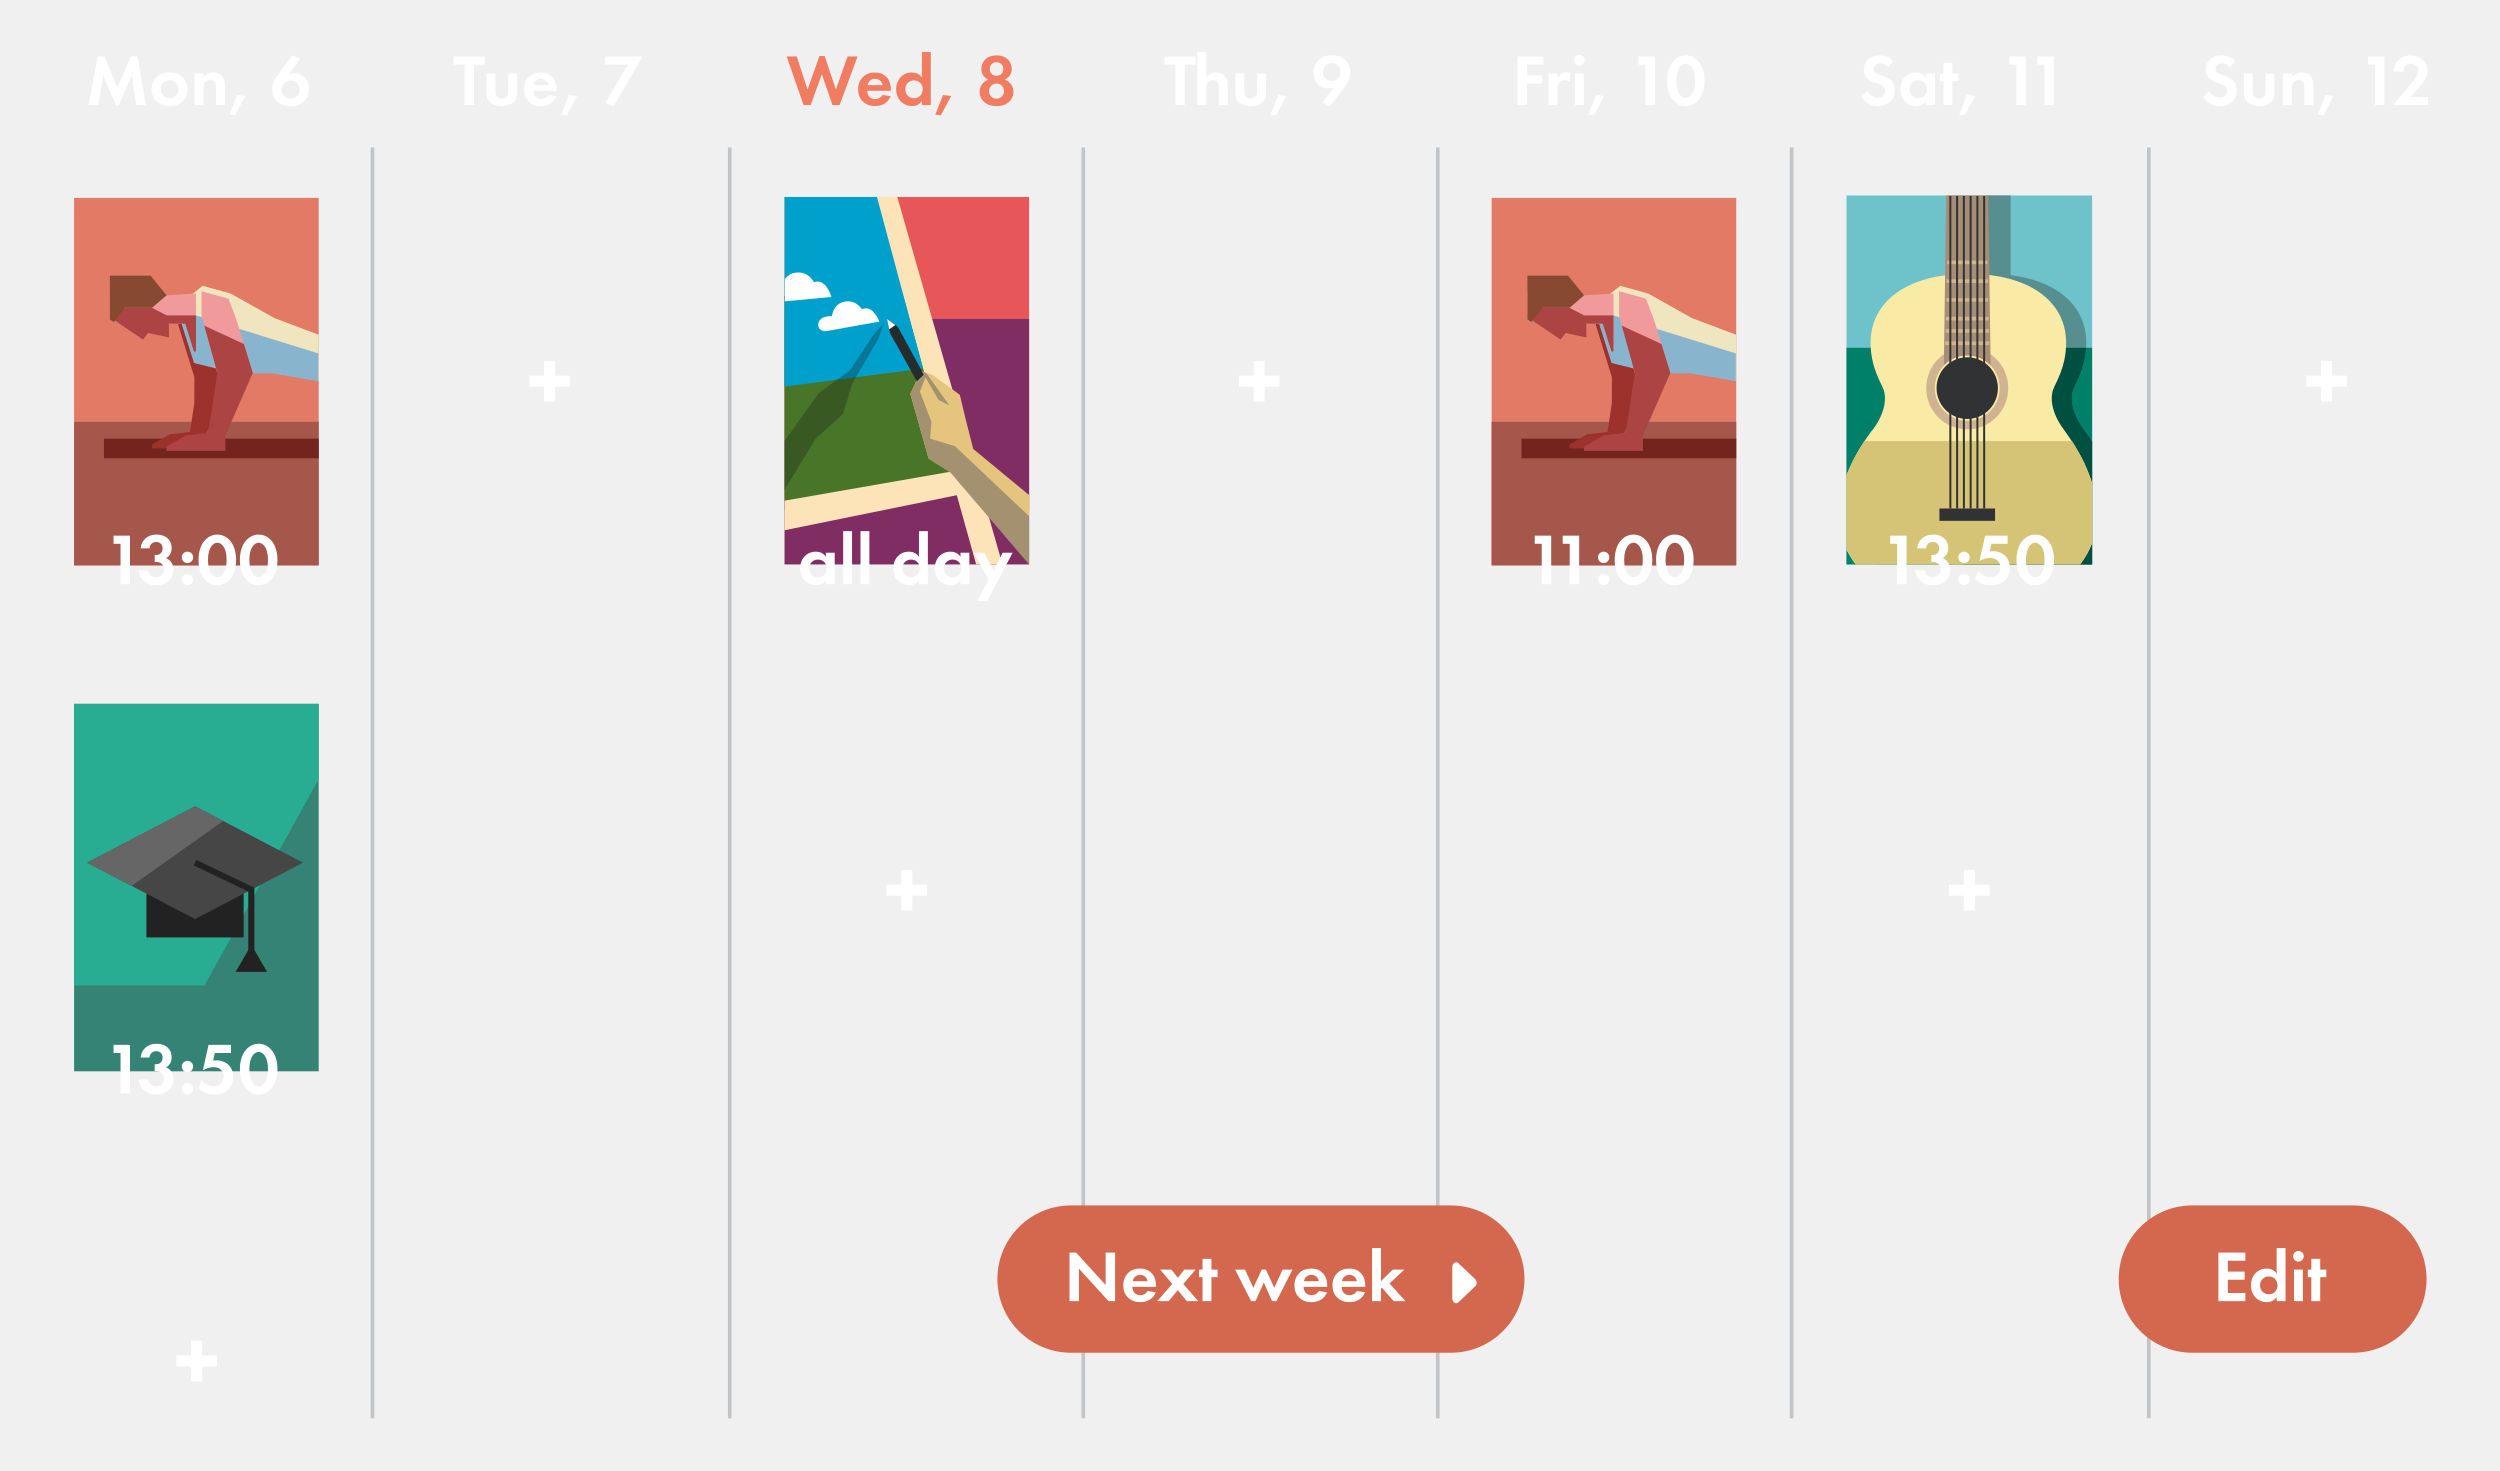
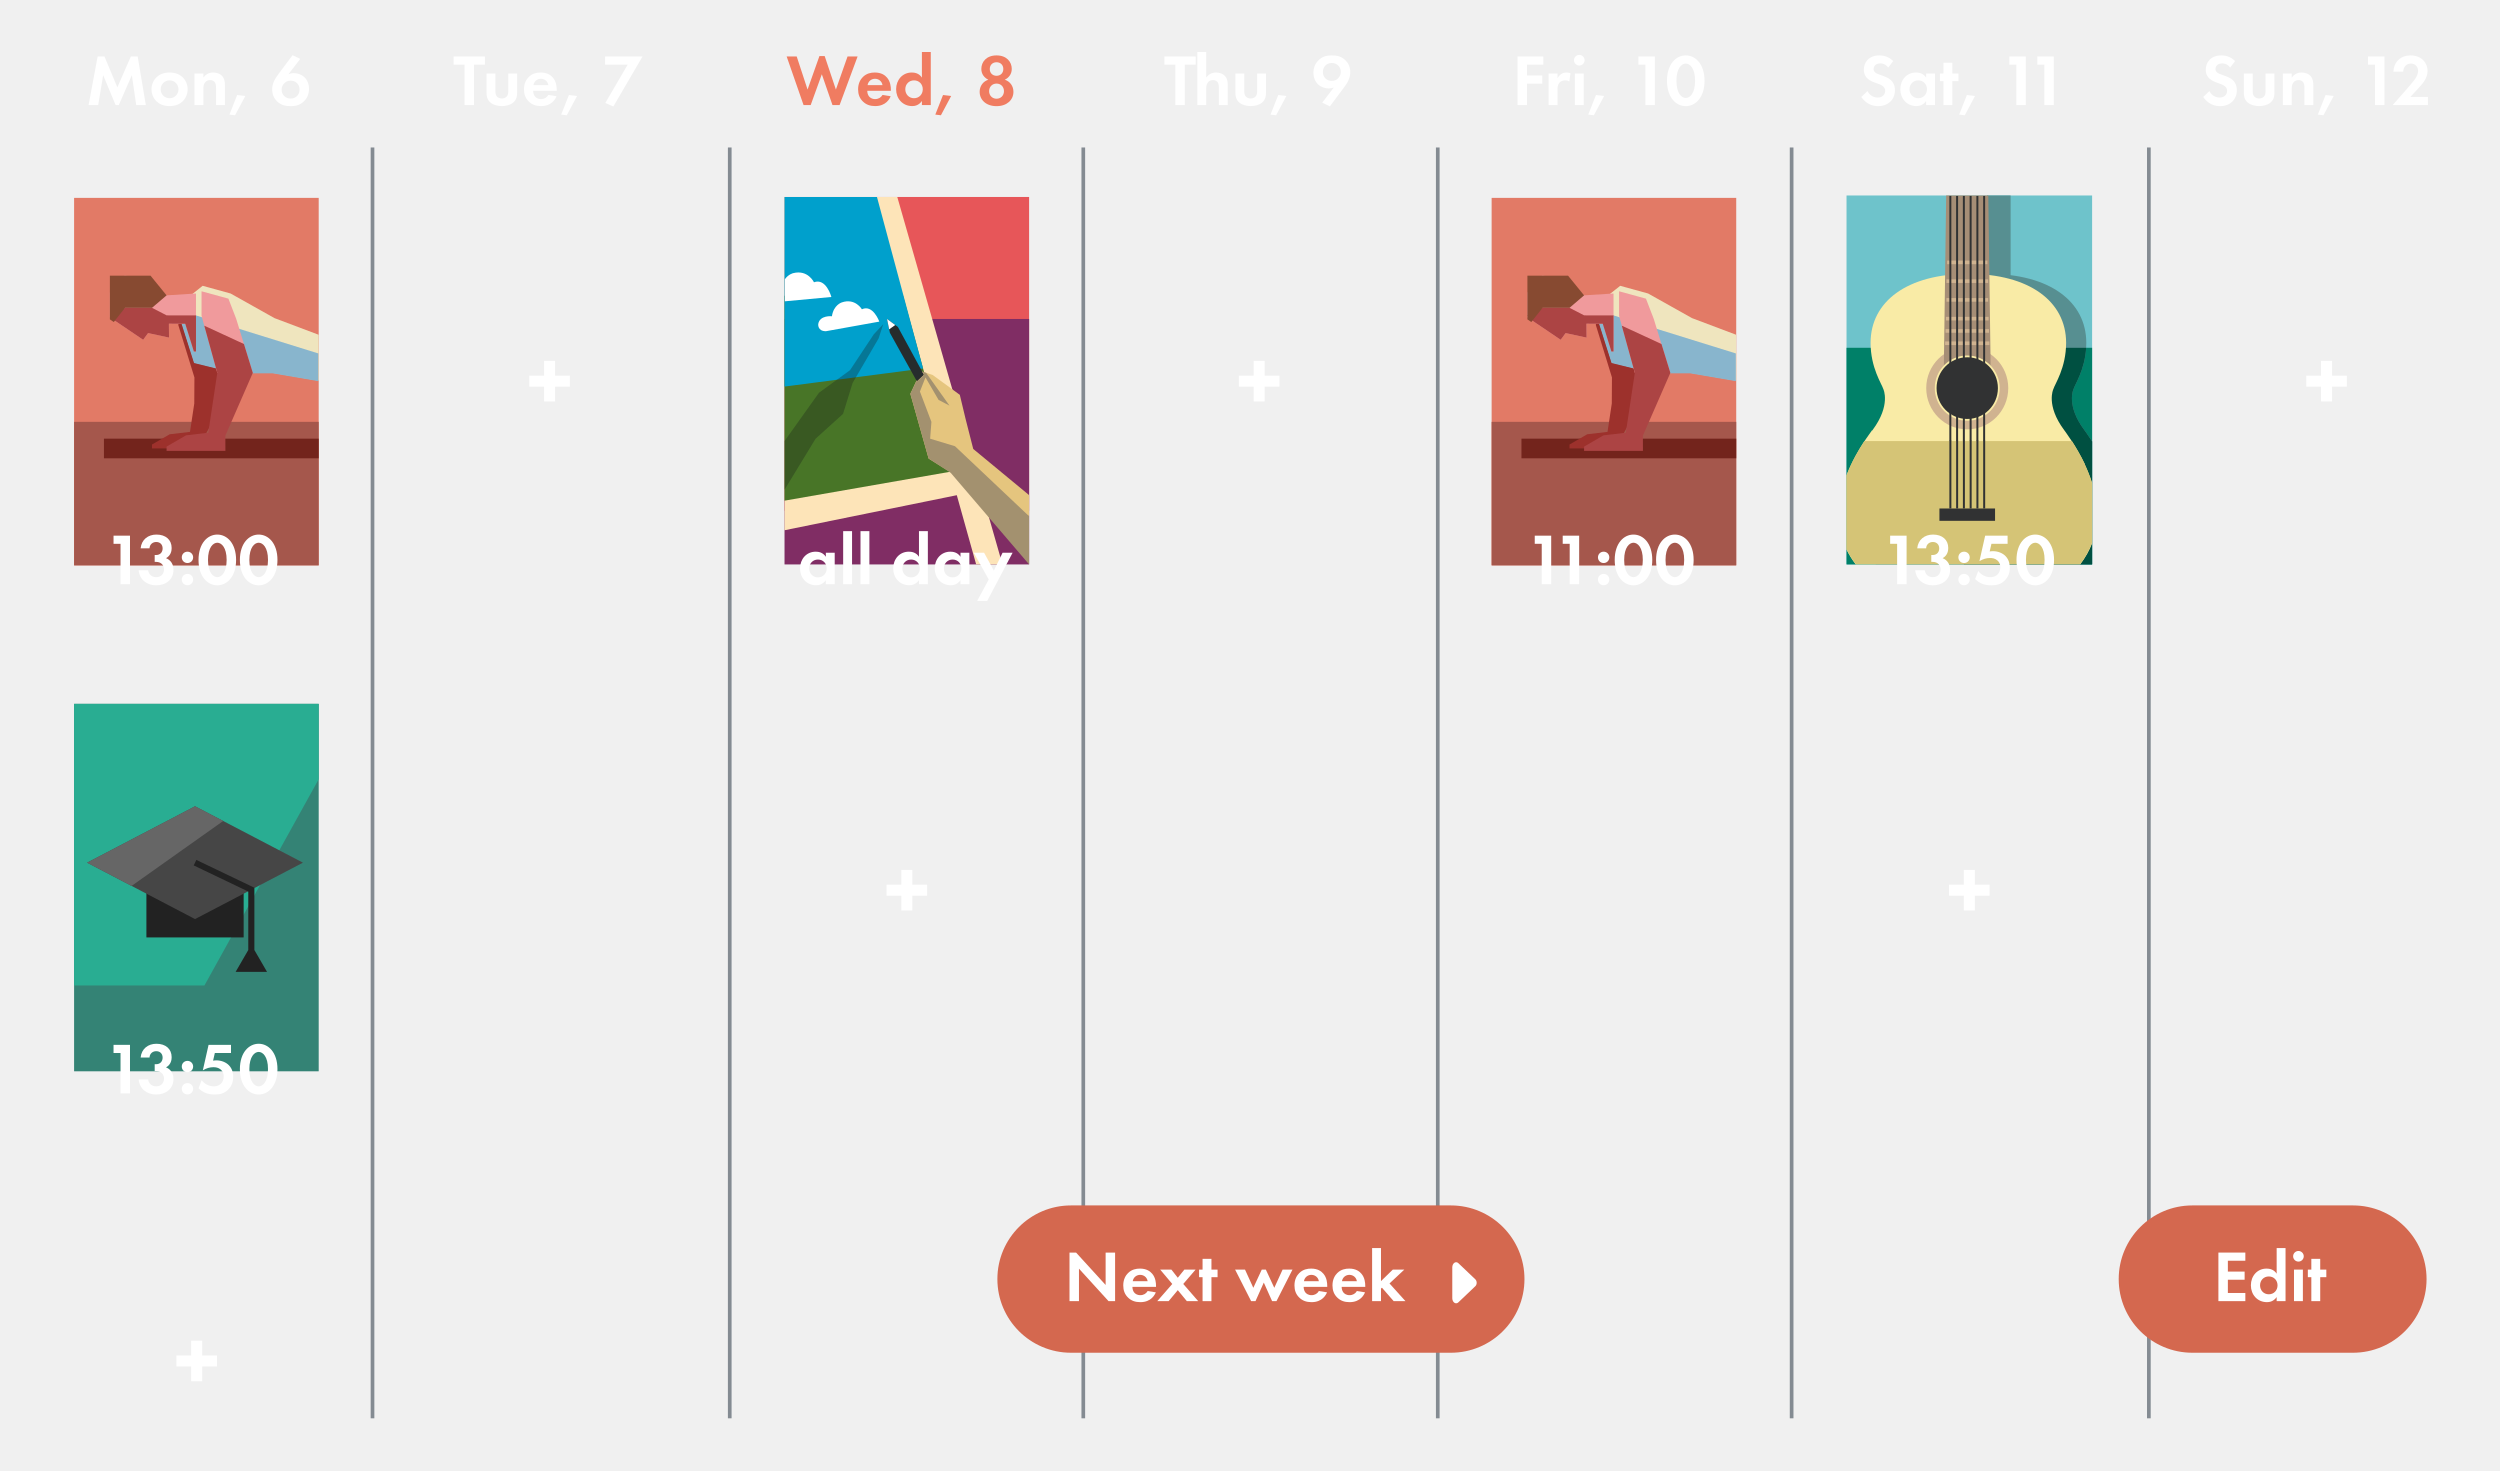
<svg xmlns="http://www.w3.org/2000/svg" version="1.1" id="Слой_2" x="0px" y="0px" width="680px" height="400px" viewBox="0 0 680 400" enable-background="new 0 0 680 400" xml:space="preserve">
  <g>
    <rect x="20.154" y="53.822" fill="#E27A66" width="66.531" height="99.958" />
    <rect x="20.154" y="114.743" fill="#A5574C" width="66.531" height="39.037" />
    <rect x="28.269" y="119.314" fill="#73241C" width="58.416" height="5.349" />
    <polygon fill="#9D312C" points="62.709,102.638 58.588,89.231 53.906,83.04 50.314,81.831 48.484,88.364 52.883,102.665    52.842,109.745 51.678,117.47 46.164,118.117 41.34,120.908 41.34,121.969 55.918,121.969 55.918,118.175 60.428,109.745  " />
    <polygon fill="#EFE5BE" points="55.119,77.739 62.711,79.828 74.67,86.533 86.685,91.063 86.685,103.55 74.215,101.417    64.271,101.417 52.896,98.618 48.053,83.383  " />
    <polygon fill="#88B5CD" points="86.576,103.674 86.576,96.132 48.162,84.197 52.787,98.742 64.162,101.54 74.105,101.54  " />
    <polygon fill="#F09A9C" points="53.309,82.725 53.309,79.828 45.174,80.344 41.365,75.767 33.863,74.987 29.887,79.574    29.887,86.301 38.935,92.419 40.277,90.592 45.971,91.823 45.935,88.043 50.385,88.063 52.732,95.596 53.309,95.596  " />
    <polygon fill="#F09A9C" points="68.766,101.417 59.103,101.417 54.822,85.924 54.822,79.228 62.131,81.236 64.24,86.7  " />
    <polygon fill="#AC4444" points="55.559,88.585 66.353,93.573 68.766,101.417 61.297,118.496 61.31,122.637 45.307,122.637    45.307,121.473 50.603,118.41 56.656,117.699 59.103,101.417  " />
    <polygon fill="#AC4444" points="31.244,87.219 38.935,92.419 40.277,90.592 45.971,91.823 45.935,88.043 50.385,88.063    52.732,95.596 53.309,95.596 53.309,85.796 45.324,85.779 41.34,83.729 34.012,83.729 29.887,85.747  " />
    <polygon fill="#874A31" points="45.307,80.336 40.949,74.987 33.863,74.987 29.887,74.987 29.887,86.87 30.947,87.594    34.012,83.729 41.34,83.729  " />
  </g>
  <g>
    <path fill="#FFFFFF" d="M32.783,147.919h-1.902V145.7h4.476v13.21h-2.574V147.919z" />
    <path fill="#FFFFFF" d="M38.25,149.146c0.238-2.396,2.041-3.744,4.299-3.744c2.535,0,4.139,1.426,4.139,3.645   c0,0.693-0.139,2.001-1.525,2.773c0.535,0.218,2.021,0.97,2.021,3.149c0,2.713-2.1,4.238-4.715,4.238   c-2.535,0-4.535-1.564-4.752-4.1h2.574c0.158,1.089,0.932,1.881,2.199,1.881c1.484,0,2.119-1.089,2.119-2.099   c0-0.971-0.596-2.06-2.199-2.06h-0.336v-1.862h0.355c1.268,0,1.803-0.891,1.803-1.802c0-1.05-0.693-1.743-1.742-1.743   c-0.912,0-1.764,0.594-1.822,1.723L38.25,149.146L38.25,149.146z" />
    <path fill="#FFFFFF" d="M50.988,150.058c0.871,0,1.545,0.673,1.545,1.544c0,0.872-0.674,1.545-1.545,1.545   s-1.545-0.673-1.545-1.545C49.443,150.731,50.117,150.058,50.988,150.058z M50.988,156.098c0.871,0,1.545,0.673,1.545,1.545   s-0.674,1.545-1.545,1.545s-1.545-0.673-1.545-1.545C49.443,156.771,50.117,156.098,50.988,156.098z" />
    <path fill="#FFFFFF" d="M53.998,152.295c0-4.536,2.477-6.893,5.111-6.893c2.633,0,5.109,2.357,5.109,6.913   c0,4.535-2.477,6.892-5.109,6.892C56.475,159.208,53.998,156.851,53.998,152.295z M56.574,152.295c0,3.446,1.406,4.694,2.535,4.694   s2.535-1.248,2.535-4.694c0-3.426-1.426-4.674-2.535-4.674S56.574,148.869,56.574,152.295z" />
    <path fill="#FFFFFF" d="M65.25,152.295c0-4.536,2.477-6.893,5.111-6.893c2.633,0,5.109,2.357,5.109,6.913   c0,4.535-2.477,6.892-5.109,6.892C67.727,159.208,65.25,156.851,65.25,152.295z M67.826,152.295c0,3.446,1.406,4.694,2.535,4.694   s2.535-1.248,2.535-4.694c0-3.426-1.426-4.674-2.535-4.674S67.826,148.869,67.826,152.295z" />
  </g>
  <g>
    <rect x="405.722" y="53.822" fill="#E27A66" width="66.531" height="99.958" />
    <rect x="405.722" y="114.743" fill="#A5574C" width="66.531" height="39.037" />
    <rect x="413.837" y="119.314" fill="#73241C" width="58.416" height="5.349" />
    <polygon fill="#9D312C" points="448.276,102.638 444.155,89.231 439.474,83.04 435.882,81.831 434.052,88.364 438.45,102.665    438.409,109.745 437.245,117.47 431.731,118.117 426.907,120.908 426.907,121.969 441.485,121.969 441.485,118.175    445.995,109.745  " />
    <polygon fill="#EFE5BE" points="440.686,77.739 448.278,79.828 460.237,86.533 472.253,91.063 472.253,103.55 459.782,101.417    449.839,101.417 438.464,98.618 433.62,83.383  " />
    <polygon fill="#88B5CD" points="472.144,103.674 472.144,96.132 433.729,84.197 438.354,98.742 449.729,101.54 459.673,101.54  " />
    <polygon fill="#F09A9C" points="438.876,82.725 438.876,79.828 430.741,80.344 426.933,75.767 419.431,74.987 415.454,79.574    415.454,86.301 424.503,92.419 425.845,90.592 431.538,91.823 431.503,88.043 435.952,88.063 438.3,95.596 438.876,95.596  " />
    <polygon fill="#F09A9C" points="454.333,101.417 444.671,101.417 440.39,85.924 440.39,79.228 447.698,81.236 449.808,86.7  " />
    <polygon fill="#AC4444" points="441.126,88.585 451.921,93.573 454.333,101.417 446.864,118.496 446.878,122.637 430.874,122.637    430.874,121.473 436.171,118.41 442.224,117.699 444.671,101.417  " />
    <polygon fill="#AC4444" points="416.811,87.219 424.503,92.419 425.845,90.592 431.538,91.823 431.503,88.043 435.952,88.063    438.3,95.596 438.876,95.596 438.876,85.796 430.892,85.779 426.907,83.729 419.579,83.729 415.454,85.747  " />
    <polygon fill="#874A31" points="430.874,80.336 426.517,74.987 419.431,74.987 415.454,74.987 415.454,86.87 416.515,87.594    419.579,83.729 426.907,83.729  " />
  </g>
  <g>
    <path fill="#FFFFFF" d="M419.351,147.919h-1.901V145.7h4.477v13.21h-2.575L419.351,147.919L419.351,147.919z" />
    <path fill="#FFFFFF" d="M426.957,147.919h-1.901V145.7h4.477v13.21h-2.575L426.957,147.919L426.957,147.919z" />
    <path fill="#FFFFFF" d="M436.188,150.058c0.872,0,1.545,0.673,1.545,1.544c0,0.872-0.673,1.545-1.545,1.545   c-0.871,0-1.544-0.673-1.544-1.545C434.644,150.731,435.317,150.058,436.188,150.058z M436.188,156.098   c0.872,0,1.545,0.673,1.545,1.545s-0.673,1.545-1.545,1.545c-0.871,0-1.544-0.673-1.544-1.545   C434.644,156.771,435.317,156.098,436.188,156.098z" />
    <path fill="#FFFFFF" d="M439.2,152.295c0-4.536,2.476-6.893,5.11-6.893c2.634,0,5.109,2.357,5.109,6.913   c0,4.535-2.476,6.892-5.109,6.892C441.676,159.208,439.2,156.851,439.2,152.295z M441.775,152.295c0,3.446,1.406,4.694,2.535,4.694   s2.535-1.248,2.535-4.694c0-3.426-1.426-4.674-2.535-4.674S441.775,148.869,441.775,152.295z" />
    <path fill="#FFFFFF" d="M450.451,152.295c0-4.536,2.476-6.893,5.11-6.893c2.634,0,5.109,2.357,5.109,6.913   c0,4.535-2.476,6.892-5.109,6.892C452.927,159.208,450.451,156.851,450.451,152.295z M453.026,152.295   c0,3.446,1.406,4.694,2.535,4.694s2.535-1.248,2.535-4.694c0-3.426-1.426-4.674-2.535-4.674S453.026,148.869,453.026,152.295z" />
  </g>
  <g>
    <path fill="#FFFFFF" d="M26.555,15.367h1.861l3.506,8.397l3.664-8.397h1.861l2.219,13.21h-2.615l-1.188-8.14l-3.545,8.14h-0.873   l-3.387-8.14l-1.346,8.14h-2.615L26.555,15.367z" />
    <path fill="#FFFFFF" d="M49.592,20.933c0.852,0.772,1.445,1.961,1.445,3.367c0,1.386-0.594,2.575-1.445,3.347   c-0.732,0.673-1.842,1.208-3.467,1.208c-1.623,0-2.732-0.535-3.465-1.208c-0.852-0.772-1.447-1.961-1.447-3.347   c0-1.406,0.596-2.595,1.447-3.367c0.732-0.673,1.842-1.208,3.465-1.208C47.75,19.725,48.859,20.259,49.592,20.933z M48.541,24.3   c0-1.347-1.029-2.437-2.416-2.437s-2.416,1.089-2.416,2.437c0,1.307,1.01,2.416,2.416,2.416   C47.531,26.716,48.541,25.607,48.541,24.3z" />
    <path fill="#FFFFFF" d="M52.9,20.001h2.416v1.109c0.455-0.634,1.268-1.386,2.654-1.386c0.752,0,1.861,0.218,2.535,1.049   c0.594,0.733,0.674,1.585,0.674,2.417v5.387h-2.416v-4.674c0-0.475-0.021-1.228-0.457-1.684c-0.375-0.396-0.891-0.435-1.129-0.435   c-0.633,0-1.129,0.218-1.484,0.752c-0.358,0.555-0.377,1.169-0.377,1.664v4.377H52.9V20.001z" />
    <path fill="#FFFFFF" d="M64.508,25.844l2.219,0.258l-2.793,5.248l-1.525-0.178L64.508,25.844z" />
    <path fill="#FFFFFF" d="M81.662,16.021L78.453,20.2c0.396-0.178,0.871-0.317,1.445-0.317c0.971,0,2.139,0.377,2.912,1.129   c0.693,0.654,1.248,1.783,1.248,3.169c0,1.109-0.318,2.218-1.209,3.189c-1.129,1.228-2.416,1.505-3.764,1.505   c-1.406,0-2.674-0.257-3.762-1.347c-0.713-0.713-1.289-1.723-1.289-3.208c0-1.604,0.734-2.892,1.664-4.12l3.883-5.189   L81.662,16.021z M80.769,26.142c0.318-0.317,0.713-0.872,0.713-1.743c0-0.792-0.277-1.386-0.732-1.822   c-0.494-0.476-1.049-0.634-1.703-0.634c-0.771,0-1.287,0.257-1.723,0.713c-0.477,0.495-0.713,0.99-0.713,1.723   s0.236,1.327,0.732,1.782c0.336,0.317,0.91,0.654,1.703,0.654C79.879,26.815,80.434,26.478,80.769,26.142z" />
  </g>
  <g>
    <path fill="#FFFFFF" d="M128.93,17.585v10.992h-2.574V17.585h-2.971v-2.218h8.517v2.218H128.93z" />
    <path fill="#FFFFFF" d="M134.755,20.001v4.853c0,0.456,0.039,1.07,0.515,1.505c0.297,0.257,0.773,0.435,1.228,0.435   c0.456,0,0.932-0.178,1.229-0.435c0.476-0.436,0.515-1.05,0.515-1.505v-4.853h2.416v5.249c0,0.772-0.099,1.803-1.049,2.634   c-0.793,0.693-2.061,0.971-3.11,0.971s-2.317-0.277-3.109-0.971c-0.95-0.832-1.05-1.862-1.05-2.634v-5.249H134.755z" />
    <path fill="#FFFFFF" d="M151.373,26.181c-0.258,0.634-1.229,2.674-4.219,2.674c-1.387,0-2.436-0.396-3.288-1.208   c-0.95-0.892-1.347-2-1.347-3.347c0-1.704,0.693-2.753,1.308-3.367c1.01-0.99,2.198-1.208,3.229-1.208   c1.742,0,2.753,0.693,3.347,1.406c0.911,1.089,1.03,2.436,1.03,3.367v0.198h-6.417c0,0.515,0.139,1.069,0.415,1.446   c0.258,0.357,0.793,0.812,1.724,0.812c0.911,0,1.605-0.436,2-1.129L151.373,26.181z M149.154,23.15   c-0.197-1.169-1.148-1.723-2.04-1.723c-0.891,0-1.822,0.574-2.02,1.723H149.154z" />
    <path fill="#FFFFFF" d="M154.741,25.844l2.218,0.258l-2.792,5.248l-1.525-0.178L154.741,25.844z" />
    <path fill="#FFFFFF" d="M170.727,17.585h-6.14v-2.218h10.18l-7.941,13.606l-2.179-0.97L170.727,17.585z" />
  </g>
  <g>
    <path fill="#FFFFFF" d="M322.262,17.585v10.992h-2.574V17.585h-2.971v-2.218h8.518v2.218H322.262z" />
    <path fill="#FFFFFF" d="M325.67,14.139h2.418v6.972c0.455-0.634,1.268-1.386,2.652-1.386c0.754,0,1.863,0.218,2.535,1.049   c0.596,0.733,0.674,1.585,0.674,2.417v5.387h-2.416v-4.674c0-0.475-0.02-1.228-0.455-1.684c-0.377-0.396-0.893-0.435-1.129-0.435   c-0.635,0-1.129,0.218-1.486,0.752c-0.355,0.555-0.375,1.169-0.375,1.664v4.377h-2.418L325.67,14.139L325.67,14.139z" />
    <path fill="#FFFFFF" d="M338.447,20.001v4.853c0,0.456,0.039,1.07,0.516,1.505c0.297,0.257,0.771,0.435,1.227,0.435   c0.457,0,0.932-0.178,1.229-0.435c0.476-0.436,0.516-1.05,0.516-1.505v-4.853h2.416v5.249c0,0.772-0.1,1.803-1.049,2.634   c-0.793,0.693-2.061,0.971-3.111,0.971c-1.049,0-2.316-0.277-3.109-0.971c-0.949-0.832-1.049-1.862-1.049-2.634v-5.249H338.447z" />
    <path fill="#FFFFFF" d="M347.678,25.844l2.219,0.258l-2.793,5.248l-1.525-0.178L347.678,25.844z" />
    <path fill="#FFFFFF" d="M359.643,27.923l3.148-4.12c-0.416,0.139-0.93,0.258-1.406,0.258c-0.93,0-2.119-0.376-2.891-1.129   c-0.693-0.654-1.248-1.783-1.248-3.169c0-1.109,0.316-2.218,1.207-3.189c1.129-1.228,2.416-1.505,3.764-1.505   c1.406,0,2.674,0.258,3.764,1.347c0.713,0.713,1.287,1.723,1.287,3.208c0,1.604-0.732,2.892-1.664,4.12l-3.881,5.189   L359.643,27.923z M360.533,17.803c-0.316,0.317-0.713,0.872-0.713,1.743c0,0.792,0.277,1.387,0.732,1.822   c0.496,0.476,1.051,0.634,1.703,0.634c0.713,0,1.248-0.218,1.725-0.713c0.475-0.495,0.713-1.05,0.713-1.723   c0-0.832-0.338-1.406-0.734-1.783c-0.336-0.317-0.91-0.653-1.703-0.653C361.424,17.129,360.869,17.466,360.533,17.803z" />
  </g>
  <g>
    <path fill="#FFFFFF" d="M419.781,17.585h-4.437v2.951h4.159v2.218h-4.159v5.823h-2.575v-13.21h7.012L419.781,17.585L419.781,17.585   z" />
    <path fill="#FFFFFF" d="M421.228,20.001h2.417v1.288c0.376-0.733,0.891-1.089,1.069-1.189c0.376-0.237,0.852-0.376,1.426-0.376   c0.416,0,0.753,0.099,1.03,0.198l-0.317,2.258c-0.316-0.218-0.634-0.317-1.129-0.317c-0.455,0-1.129,0.099-1.604,0.693   c-0.455,0.574-0.475,1.307-0.475,1.901v4.12h-2.417V20.001z" />
    <path fill="#FFFFFF" d="M429.567,14.931c0.793,0,1.446,0.654,1.446,1.446c0,0.792-0.653,1.446-1.446,1.446   c-0.792,0-1.445-0.654-1.445-1.446C428.122,15.585,428.775,14.931,429.567,14.931z M430.776,20.001v8.576h-2.417v-8.576H430.776z" />
    <path fill="#FFFFFF" d="M434.103,25.844l2.218,0.258l-2.792,5.248l-1.525-0.178L434.103,25.844z" />
    <path fill="#FFFFFF" d="M447.553,17.585h-1.901v-2.218h4.477v13.21h-2.575L447.553,17.585L447.553,17.585z" />
    <path fill="#FFFFFF" d="M453.417,21.962c0-4.536,2.476-6.893,5.11-6.893c2.634,0,5.109,2.357,5.109,6.913   c0,4.535-2.476,6.892-5.109,6.892C455.893,28.874,453.417,26.517,453.417,21.962z M455.992,21.962c0,3.446,1.406,4.694,2.535,4.694   s2.535-1.248,2.535-4.694c0-3.426-1.426-4.674-2.535-4.674S455.992,18.536,455.992,21.962z" />
  </g>
  <g>
    <path fill="#FFFFFF" d="M513.6,18.377c-0.772-1.03-1.684-1.129-2.159-1.129c-1.387,0-1.822,0.872-1.822,1.545   c0,0.317,0.1,0.614,0.416,0.891c0.316,0.297,0.753,0.456,1.584,0.753c1.03,0.357,2.001,0.713,2.674,1.327   c0.595,0.535,1.129,1.426,1.129,2.772c0,2.575-1.861,4.337-4.595,4.337c-2.436,0-3.862-1.485-4.555-2.495l1.683-1.604   c0.634,1.288,1.843,1.763,2.773,1.763c1.168,0,2.04-0.713,2.04-1.822c0-0.475-0.158-0.851-0.515-1.188   c-0.496-0.456-1.288-0.713-2.04-0.971c-0.693-0.238-1.525-0.555-2.199-1.149c-0.436-0.376-1.05-1.109-1.05-2.455   c0-1.941,1.308-3.882,4.239-3.882c0.831,0,2.396,0.159,3.743,1.545L513.6,18.377z" />
    <path fill="#FFFFFF" d="M523.9,20.001h2.416v8.576H523.9v-1.109c-0.872,1.247-2.021,1.386-2.635,1.386   c-2.634,0-4.377-2.06-4.377-4.575c0-2.535,1.724-4.555,4.259-4.555c0.653,0,1.94,0.119,2.753,1.386L523.9,20.001L523.9,20.001z    M519.385,24.279c0,1.367,0.99,2.436,2.376,2.436c1.387,0,2.377-1.069,2.377-2.436s-0.99-2.417-2.377-2.417   C520.375,21.863,519.385,22.913,519.385,24.279z" />
    <path fill="#FFFFFF" d="M531.032,22.061v6.516h-2.417v-6.516h-0.95v-2.06h0.95V17.07h2.417v2.931h1.663v2.06   C532.695,22.061,531.032,22.061,531.032,22.061z" />
    <path fill="#FFFFFF" d="M534.994,25.844l2.218,0.258l-2.792,5.248l-1.525-0.178L534.994,25.844z" />
    <path fill="#FFFFFF" d="M548.443,17.585h-1.901v-2.218h4.477v13.21h-2.575L548.443,17.585L548.443,17.585z" />
    <path fill="#FFFFFF" d="M556.05,17.585h-1.901v-2.218h4.477v13.21h-2.575L556.05,17.585L556.05,17.585z" />
  </g>
  <g>
    <path fill="#FFFFFF" d="M606.6,18.377c-0.773-1.03-1.684-1.129-2.159-1.129c-1.387,0-1.822,0.872-1.822,1.545   c0,0.317,0.1,0.614,0.416,0.891c0.316,0.297,0.753,0.456,1.584,0.753c1.03,0.357,2.001,0.713,2.674,1.327   c0.595,0.535,1.129,1.426,1.129,2.772c0,2.575-1.861,4.337-4.595,4.337c-2.436,0-3.862-1.485-4.555-2.495l1.683-1.604   c0.634,1.288,1.843,1.763,2.773,1.763c1.168,0,2.04-0.713,2.04-1.822c0-0.475-0.158-0.851-0.515-1.188   c-0.496-0.456-1.288-0.713-2.04-0.971c-0.693-0.238-1.525-0.555-2.199-1.149c-0.436-0.376-1.05-1.109-1.05-2.455   c0-1.941,1.308-3.882,4.239-3.882c0.831,0,2.396,0.159,3.743,1.545L606.6,18.377z" />
    <path fill="#FFFFFF" d="M612.741,20.001v4.853c0,0.456,0.039,1.07,0.515,1.505c0.297,0.257,0.772,0.435,1.227,0.435   c0.456,0,0.932-0.178,1.229-0.435c0.476-0.436,0.515-1.05,0.515-1.505v-4.853h2.416v5.249c0,0.772-0.099,1.803-1.049,2.634   c-0.793,0.693-2.061,0.971-3.11,0.971s-2.317-0.277-3.109-0.971c-0.95-0.832-1.05-1.862-1.05-2.634v-5.249H612.741z" />
    <path fill="#FFFFFF" d="M620.941,20.001h2.417v1.109c0.455-0.634,1.268-1.386,2.653-1.386c0.753,0,1.862,0.218,2.535,1.049   c0.595,0.733,0.674,1.585,0.674,2.417v5.387h-2.416v-4.674c0-0.475-0.021-1.228-0.456-1.684c-0.376-0.396-0.892-0.435-1.129-0.435   c-0.634,0-1.129,0.218-1.485,0.752c-0.356,0.555-0.376,1.169-0.376,1.664v4.377h-2.417V20.001z" />
    <path fill="#FFFFFF" d="M632.55,25.844l2.218,0.258l-2.792,5.248l-1.525-0.178L632.55,25.844z" />
    <path fill="#FFFFFF" d="M645.999,17.585h-1.901v-2.218h4.477v13.21H646L645.999,17.585L645.999,17.585z" />
    <path fill="#FFFFFF" d="M654.695,24.161c0.238-0.277,1.782-2.04,2.258-2.753c0.356-0.535,0.772-1.347,0.772-2.119   c0-1.188-0.852-2-1.961-2c-1.347,0-2.06,1.07-2.099,2.199h-2.654c0.119-2.694,2.021-4.417,4.635-4.417   c3.069,0,4.654,2.1,4.654,4.199c0,2.04-1.367,3.505-2.396,4.615l-2.278,2.476h4.773v2.218h-9.586L654.695,24.161z" />
  </g>
  <g>
    <path fill="#F07C61" d="M220.508,28.577h-1.941l-4.594-13.21h2.732l2.951,8.992l3.229-9.111h1.426l3.051,9.111l3.168-8.992h2.734   l-4.893,13.21h-1.941l-2.893-8.378L220.508,28.577z" />
    <path fill="#F07C61" d="M242.258,26.181c-0.258,0.634-1.229,2.674-4.219,2.674c-1.387,0-2.436-0.396-3.287-1.208   c-0.951-0.892-1.348-2-1.348-3.347c0-1.704,0.693-2.753,1.309-3.367c1.01-0.99,2.197-1.208,3.229-1.208   c1.742,0,2.752,0.693,3.346,1.406c0.912,1.089,1.031,2.436,1.031,3.367v0.198H235.9c0,0.515,0.139,1.069,0.416,1.446   c0.258,0.357,0.793,0.812,1.723,0.812c0.912,0,1.605-0.436,2-1.129L242.258,26.181z M240.039,23.15   c-0.197-1.169-1.148-1.723-2.039-1.723s-1.822,0.574-2.02,1.723H240.039z" />
    <path fill="#F07C61" d="M250.756,14.139h2.416v14.438h-2.416v-1.109c-0.871,1.247-2.02,1.386-2.635,1.386   c-2.633,0-4.377-2.06-4.377-4.575c0-2.535,1.725-4.555,4.26-4.555c0.652,0,1.939,0.119,2.752,1.386V14.139z M246.24,24.279   c0,1.367,0.99,2.436,2.377,2.436s2.377-1.069,2.377-2.436s-0.99-2.417-2.377-2.417S246.24,22.913,246.24,24.279z" />
    <path fill="#F07C61" d="M256.502,25.844l2.217,0.258l-2.791,5.248l-1.525-0.178L256.502,25.844z" />
    <path fill="#F07C61" d="M275.654,24.973c0,2.178-1.742,3.901-4.594,3.901c-2.853,0-4.596-1.723-4.596-3.901   c0-1.525,0.891-2.813,2.358-3.288c-1.01-0.495-1.902-1.465-1.902-2.931c0-1.921,1.387-3.684,4.141-3.684   c2.752,0,4.139,1.763,4.139,3.684c0,1.466-0.891,2.436-1.9,2.931C274.764,22.16,275.654,23.447,275.654,24.973z M273.08,24.794   c0-1.208-0.871-2.06-2.02-2.06c-1.148,0-2.021,0.851-2.021,2.06c0,1.208,0.873,2.06,2.021,2.06   C272.209,26.854,273.08,26.002,273.08,24.794z M272.902,18.773c0-1.089-0.754-1.842-1.842-1.842c-1.09,0-1.842,0.753-1.842,1.842   c0,1.089,0.752,1.842,1.842,1.842C272.148,20.615,272.902,19.863,272.902,18.773z" />
  </g>
-   <g opacity="0.3">
+   <g opacity="0.7">
    <g>
      <g>
        <rect x="100.822" y="40.114" fill="#55606A" width="1" height="345.667" />
      </g>
    </g>
  </g>
-   <g opacity="0.3">
+   <g opacity="0.7">
    <g>
      <g>
        <rect x="197.989" y="40.114" fill="#55606A" width="1" height="345.667" />
      </g>
    </g>
  </g>
-   <g opacity="0.3">
+   <g opacity="0.7">
    <g>
      <g>
        <rect x="294.155" y="40.114" fill="#55606A" width="1" height="345.667" />
      </g>
    </g>
  </g>
  <g>
    <rect x="502.255" y="53.171" fill="#6EC3CB" width="66.801" height="100.354" />
    <rect x="502.255" y="94.596" fill="#008068" width="66.801" height="58.929" />
    <path fill="#578F91" d="M569.056,153.525v-33.46c-1.219-1.897-2.135-3.109-2.135-3.109c-5.031-6.776-2.92-11.116-2.92-11.116   c0.402-1.379,3.471-5.781,3.471-12.578c0-11.307-10.043-18.771-26.592-18.771c-16.547,0-26.592,7.464-26.592,18.771   c0,6.797,3.066,11.198,3.471,12.578c0,0,2.111,4.34-2.92,11.116c0,0-0.039,0.053-0.098,0.131l-0.086-0.014   c-2.111,2.937-6.135,8.647-8.061,15.716c-1.973,7.241-1.27,14.285,3.643,20.735h58.819V153.525z" />
    <path fill="#005041" d="M564.001,105.84c0.375-1.288,3.07-5.207,3.43-11.245h-33.26v58.929h34.885v-33.46   c-1.219-1.897-2.135-3.109-2.135-3.109C561.89,110.18,564.001,105.84,564.001,105.84z" />
    <rect x="540.472" y="53.171" fill="#578F91" width="6.416" height="22.815" />
    <path fill="#F9EBA6" d="M569.056,131.462c-0.563-1.785-1.238-3.481-1.975-5.058v-0.093c-2.422-5.102-5.65-9.355-5.65-9.355   c-5.029-6.776-2.92-11.116-2.92-11.116c0.404-1.379,3.473-5.781,3.473-12.578c0-11.307-10.043-18.771-26.592-18.771   c-16.549,0-26.594,7.464-26.594,18.771c0,6.797,3.068,11.198,3.473,12.578c0,0,2.109,4.34-2.92,11.116c0,0-0.041,0.053-0.1,0.131   l-0.086-0.014c-1.75,2.436-4.814,6.786-6.91,12.232v20.191c0.666,1.365,1.496,2.71,2.498,4.028h61.059   c1.428-1.876,2.488-3.804,3.244-5.77L569.056,131.462L569.056,131.462z" />
    <ellipse fill="#D0B390" cx="535.09" cy="105.569" rx="11.155" ry="11.217" />
    <path fill="#D5C476" d="M567.081,126.224c-1.133-2.388-2.439-4.581-3.512-6.248h-56.471c-1.592,2.422-3.435,5.582-4.844,9.241   v20.191c0.666,1.365,1.496,2.708,2.498,4.027h61.059c1.428-1.876,2.488-3.803,3.244-5.769v-16.294   c-0.563-1.784-1.238-3.481-1.975-5.057L567.081,126.224L567.081,126.224z" />
    <polygon fill="#A68E76" points="540.817,53.171 529.36,53.171 528.712,100.729 541.466,100.729  " />
    <ellipse fill="#F9EBA6" cx="535.09" cy="105.569" rx="8.829" ry="8.878" />
    <rect x="529.077" y="92.873" fill="#D0B390" width="12.043" height="0.976" />
    <rect x="529.186" y="89.528" fill="#D0B390" width="11.826" height="0.977" />
    <rect x="529.294" y="86.185" fill="#D0B390" width="11.609" height="0.976" />
    <rect x="529.431" y="81.082" fill="#D0B390" width="11.338" height="0.977" />
    <rect x="529.431" y="75.983" fill="#D0B390" width="11.338" height="0.976" />
    <rect x="529.618" y="70.882" fill="#D0B390" width="10.959" height="0.976" />
    <ellipse fill="#313233" cx="535.089" cy="105.569" rx="8.342" ry="8.389" />
    <g>
      <rect x="530.224" y="53.3" fill="#313233" width="0.539" height="66.658" />
      <rect x="532.06" y="53.3" fill="#313233" width="0.541" height="66.658" />
      <rect x="533.899" y="53.3" fill="#313233" width="0.541" height="66.658" />
      <rect x="535.737" y="53.3" fill="#313233" width="0.543" height="66.658" />
      <rect x="537.577" y="53.3" fill="#313233" width="0.541" height="66.658" />
      <rect x="539.417" y="53.3" fill="#313233" width="0.539" height="66.658" />
    </g>
    <g>
      <rect x="530.231" y="119.848" fill="#313233" width="0.543" height="18.462" />
      <rect x="532.071" y="119.848" fill="#313233" width="0.541" height="18.462" />
      <rect x="533.909" y="119.848" fill="#313233" width="0.541" height="18.462" />
      <rect x="535.747" y="119.848" fill="#313233" width="0.541" height="18.462" />
      <rect x="537.587" y="119.848" fill="#313233" width="0.541" height="18.462" />
      <rect x="539.425" y="119.848" fill="#313233" width="0.543" height="18.462" />
    </g>
    <rect x="527.524" y="138.31" fill="#313233" width="15.131" height="3.355" />
  </g>
-   <g opacity="0.3">
+   <g opacity="0.7">
    <g>
      <g>
        <rect x="390.571" y="40.114" fill="#55606A" width="1" height="345.667" />
      </g>
    </g>
  </g>
-   <g opacity="0.3">
+   <g opacity="0.7">
    <g>
      <g>
        <rect x="486.821" y="40.114" fill="#55606A" width="1" height="345.667" />
      </g>
    </g>
  </g>
-   <g opacity="0.3">
+   <g opacity="0.7">
    <g>
      <g>
        <rect x="583.989" y="40.114" fill="#55606A" width="1" height="345.667" />
      </g>
    </g>
  </g>
  <g>
    <rect x="20.154" y="191.443" fill="#348375" width="66.531" height="99.95" />
    <polygon fill="#29AD92" points="20.154,268.04 55.611,268.04 86.685,211.951 86.685,191.443 20.154,191.443  " />
    <rect x="39.822" y="234.646" fill="#222222" width="26.449" height="20.333" />
    <polygon fill="#464646" points="82.4,234.646 53.047,249.987 23.693,234.646 53.047,219.305  " />
    <polygon fill="#222222" points="64.088,264.352 72.637,264.352 69.191,258.404 69.191,241.461 53.406,233.898 52.687,235.394    67.533,242.506 67.533,258.404  " />
    <polygon fill="#666666" points="35.791,240.969 60.705,223.307 53.047,219.305 23.693,234.646  " />
  </g>
  <g>
    <rect x="213.39" y="53.576" fill="#E75659" width="66.529" height="85.347" />
    <rect x="213.39" y="86.759" fill="#802D64" width="66.529" height="66.766" />
    <polygon fill="#FDE4B8" points="213.39,53.576 244.061,53.576 272.665,153.525 265.513,153.525 260.249,134.692 213.39,144.227    213.39,138.923  " />
    <polygon fill="#487527" points="245.624,80.437 258.806,128.255 213.39,136.18 213.39,80.437  " />
    <polygon fill="#00A0CC" points="238.532,53.576 213.39,53.576 213.39,105.145 251.079,100.23  " />
    <polygon fill="#E5C57E" points="258.714,128.555 252.587,124.733 247.612,107.115 250.507,100.953 253.669,101.982    261.069,107.394 262.632,113.92 264.722,122.114 279.919,134.675 279.919,140.425  " />
    <path fill="#262C2D" d="M249.411,103.755l-7.361-13.217l-0.785-3.779l2.971,2.188l7.076,13.003   C251.311,101.95,250.839,102.418,249.411,103.755z" />
    <polygon fill="#A3916F" points="259.755,121.372 252.999,119.326 253.347,114.753 250.218,106.499 251.726,102.661 255.29,108.774    258.261,110.331 251.913,101.41 250.823,101.056 251.31,101.948 249.411,103.755 249.311,103.498 247.612,107.115 252.587,124.733    258.573,128.593 279.919,153.525 279.919,142.663 279.919,140.425  " />
    <polygon fill="#FFFFFF" points="241.852,89.585 243.499,88.405 241.265,86.759  " />
    <path fill="#FFFFFF" d="M224.644,90.09l14.525-2.611c0,0-1.719-4.773-4.732-3.356c0,0-1.822-3.133-5.473-1.865   c0,0-2.234,0.667-2.682,3.764c0,0-3.352-0.366-3.725,2.149C222.558,88.172,222.335,90.09,224.644,90.09z" />
    <path fill="#FFFFFF" d="M213.485,81.956l12.65-1.182c0,0-1.398-5.234-4.732-3.999c0,0-1.656-3.498-5.656-2.479   c0,0-1.279,0.273-2.271,1.66L213.485,81.956z" />
    <polygon opacity="0.3" fill="#131618" enable-background="new    " points="240.235,88.172 237.669,90.935 231.21,100.687    222.763,106.831 213.403,119.963 213.39,133.201 221.837,119.326 229.311,112.565 231.905,104.17 238.991,92.029  " />
  </g>
  <g>
    <path fill="#FFFFFF" d="M32.783,286.418h-1.902V284.2h4.476v13.21h-2.574V286.418z" />
    <path fill="#FFFFFF" d="M38.25,287.647c0.238-2.397,2.041-3.744,4.299-3.744c2.535,0,4.139,1.426,4.139,3.645   c0,0.693-0.139,2.001-1.525,2.773c0.535,0.218,2.021,0.97,2.021,3.149c0,2.713-2.1,4.238-4.715,4.238   c-2.535,0-4.535-1.564-4.752-4.1h2.574c0.158,1.089,0.932,1.881,2.199,1.881c1.484,0,2.119-1.089,2.119-2.099   c0-0.971-0.596-2.06-2.199-2.06h-0.336v-1.862h0.355c1.268,0,1.803-0.891,1.803-1.802c0-1.05-0.693-1.743-1.742-1.743   c-0.912,0-1.764,0.594-1.822,1.723H38.25V287.647z" />
    <path fill="#FFFFFF" d="M50.988,288.558c0.871,0,1.545,0.673,1.545,1.545c0,0.871-0.674,1.545-1.545,1.545   s-1.545-0.673-1.545-1.545C49.443,289.231,50.117,288.558,50.988,288.558z M50.988,294.598c0.871,0,1.545,0.673,1.545,1.545   c0,0.871-0.674,1.545-1.545,1.545s-1.545-0.673-1.545-1.545C49.443,295.272,50.117,294.598,50.988,294.598z" />
    <path fill="#FFFFFF" d="M62.832,286.418h-4.397l-0.475,2.079c0.256-0.039,0.553-0.079,0.891-0.079c1.406,0,2.654,0.554,3.406,1.327   c1.049,1.07,1.168,2.377,1.168,3.169c0,1.426-0.436,2.535-1.346,3.446c-1.051,1.05-2.219,1.347-3.625,1.347   c-0.713,0-1.842-0.059-2.852-0.554c-0.535-0.258-1.129-0.673-1.605-1.129l0.852-2.218c0.357,0.475,0.773,0.871,1.367,1.188   c0.654,0.356,1.287,0.495,1.922,0.495c1.09,0,1.703-0.455,2.02-0.792c0.377-0.396,0.693-1.069,0.693-1.921   c0-0.753-0.217-1.327-0.771-1.822c-0.674-0.594-1.428-0.674-2.061-0.674c-0.932,0-1.861,0.258-2.851,0.852l1.564-6.932h6.1   C62.832,284.2,62.832,286.418,62.832,286.418z" />
    <path fill="#FFFFFF" d="M65.25,290.795c0-4.536,2.477-6.893,5.111-6.893c2.633,0,5.109,2.357,5.109,6.913   c0,4.535-2.477,6.892-5.109,6.892C67.727,297.707,65.25,295.351,65.25,290.795z M67.826,290.795c0,3.446,1.406,4.694,2.535,4.694   s2.535-1.248,2.535-4.694c0-3.426-1.426-4.674-2.535-4.674S67.826,287.369,67.826,290.795z" />
  </g>
  <polygon fill="#FFFFFF" points="59.016,368.685 54.998,368.685 54.998,364.668 51.998,364.668 51.998,368.685 47.98,368.685   47.98,371.685 51.998,371.685 51.998,375.702 54.998,375.702 54.998,371.685 59.016,371.685 " />
  <polygon fill="#FFFFFF" points="348.007,102.174 343.989,102.174 343.989,98.157 340.989,98.157 340.989,102.174 336.972,102.174   336.972,105.174 340.989,105.174 340.989,109.191 343.989,109.191 343.989,105.174 348.007,105.174 " />
  <polygon fill="#FFFFFF" points="155.005,102.174 150.987,102.174 150.987,98.157 147.987,98.157 147.987,102.174 143.97,102.174   143.97,105.174 147.987,105.174 147.987,109.191 150.987,109.191 150.987,105.174 155.005,105.174 " />
  <polygon fill="#FFFFFF" points="638.339,102.174 634.321,102.174 634.321,98.157 631.321,98.157 631.321,102.174 627.304,102.174   627.304,105.174 631.321,105.174 631.321,109.191 634.321,109.191 634.321,105.174 638.339,105.174 " />
  <polygon fill="#FFFFFF" points="252.173,240.63 248.155,240.63 248.155,236.613 245.155,236.613 245.155,240.63 241.138,240.63   241.138,243.63 245.155,243.63 245.155,247.648 248.155,247.648 248.155,243.63 252.173,243.63 " />
  <g>
    <path fill="#FFFFFF" d="M516.018,147.919h-1.901V145.7h4.477v13.21h-2.575L516.018,147.919L516.018,147.919z" />
    <path fill="#FFFFFF" d="M521.485,149.146c0.238-2.396,2.04-3.744,4.298-3.744c2.535,0,4.14,1.426,4.14,3.645   c0,0.693-0.139,2.001-1.525,2.773c0.535,0.218,2.021,0.97,2.021,3.149c0,2.713-2.1,4.238-4.714,4.238   c-2.535,0-4.535-1.564-4.753-4.1h2.574c0.159,1.089,0.932,1.881,2.199,1.881c1.485,0,2.119-1.089,2.119-2.099   c0-0.971-0.595-2.06-2.199-2.06h-0.336v-1.862h0.356c1.268,0,1.802-0.891,1.802-1.802c0-1.05-0.693-1.743-1.742-1.743   c-0.911,0-1.763,0.594-1.822,1.723L521.485,149.146L521.485,149.146z" />
    <path fill="#FFFFFF" d="M534.223,150.058c0.872,0,1.545,0.673,1.545,1.544c0,0.872-0.673,1.545-1.545,1.545   c-0.871,0-1.544-0.673-1.544-1.545C532.679,150.731,533.352,150.058,534.223,150.058z M534.223,156.098   c0.872,0,1.545,0.673,1.545,1.545s-0.673,1.545-1.545,1.545c-0.871,0-1.544-0.673-1.544-1.545   C532.679,156.771,533.352,156.098,534.223,156.098z" />
    <path fill="#FFFFFF" d="M546.067,147.919h-4.398l-0.475,2.079c0.257-0.04,0.554-0.079,0.891-0.079c1.406,0,2.654,0.554,3.407,1.327   c1.049,1.07,1.168,2.377,1.168,3.169c0,1.426-0.435,2.535-1.347,3.446c-1.05,1.05-2.218,1.347-3.624,1.347   c-0.714,0-1.843-0.059-2.852-0.554c-0.534-0.258-1.129-0.673-1.604-1.129l0.852-2.218c0.356,0.475,0.772,0.871,1.367,1.188   c0.653,0.357,1.287,0.495,1.921,0.495c1.09,0,1.703-0.455,2.021-0.792c0.376-0.396,0.693-1.069,0.693-1.921   c0-0.752-0.218-1.327-0.772-1.822c-0.674-0.594-1.427-0.674-2.061-0.674c-0.931,0-1.861,0.258-2.852,0.852l1.565-6.932h6.101v2.218   H546.067z" />
    <path fill="#FFFFFF" d="M548.485,152.295c0-4.536,2.476-6.893,5.11-6.893s5.109,2.357,5.109,6.913c0,4.535-2.476,6.892-5.109,6.892   C550.961,159.208,548.485,156.851,548.485,152.295z M551.06,152.295c0,3.446,1.406,4.694,2.535,4.694   c1.129,0,2.535-1.248,2.535-4.694c0-3.426-1.426-4.674-2.535-4.674S551.06,148.869,551.06,152.295z" />
  </g>
  <polygon fill="#FFFFFF" points="541.173,240.63 537.155,240.63 537.155,236.613 534.155,236.613 534.155,240.63 530.138,240.63   530.138,243.63 534.155,243.63 534.155,247.648 537.155,247.648 537.155,243.63 541.173,243.63 " />
  <g>
    <path fill="#FFFFFF" d="M224.625,150.335h2.416v8.576h-2.416v-1.109c-0.871,1.247-2.02,1.386-2.635,1.386   c-2.633,0-4.377-2.06-4.377-4.575c0-2.535,1.725-4.555,4.26-4.555c0.652,0,1.939,0.119,2.752,1.386V150.335z M220.109,154.613   c0,1.367,0.99,2.436,2.377,2.436s2.377-1.069,2.377-2.436s-0.99-2.416-2.377-2.416C221.1,152.196,220.109,153.246,220.109,154.613z   " />
    <path fill="#FFFFFF" d="M231.758,144.472v14.438h-2.418v-14.438H231.758z" />
    <path fill="#FFFFFF" d="M236.473,144.472v14.438h-2.418v-14.438H236.473z" />
    <path fill="#FFFFFF" d="M249.961,144.472h2.416v14.438h-2.416v-1.109c-0.873,1.247-2.021,1.386-2.635,1.386   c-2.635,0-4.377-2.06-4.377-4.575c0-2.535,1.723-4.555,4.258-4.555c0.654,0,1.941,0.119,2.754,1.386V144.472z M245.445,154.613   c0,1.367,0.99,2.436,2.375,2.436c1.387,0,2.377-1.069,2.377-2.436s-0.99-2.416-2.377-2.416   C246.435,152.196,245.445,153.246,245.445,154.613z" />
    <path fill="#FFFFFF" d="M261.252,150.335h2.416v8.576h-2.416v-1.109c-0.873,1.247-2.022,1.386-2.635,1.386   c-2.635,0-4.377-2.06-4.377-4.575c0-2.535,1.723-4.555,4.258-4.555c0.654,0,1.941,0.119,2.754,1.386V150.335z M256.736,154.613   c0,1.367,0.99,2.436,2.375,2.436c1.387,0,2.377-1.069,2.377-2.436s-0.99-2.416-2.377-2.416   C257.727,152.196,256.736,153.246,256.736,154.613z" />
    <path fill="#FFFFFF" d="M268.937,157.623l-4.08-7.288h2.813l2.654,4.872l2.377-4.872h2.732l-6.912,13.112h-2.732L268.937,157.623z" />
  </g>
  <g>
    <path fill="#D4684F" d="M660.024,347.911c0,11.065-8.971,20.035-20.035,20.035h-43.668c-11.065,0-20.033-8.97-20.033-20.035l0,0   c0-11.065,8.969-20.035,20.033-20.035h43.668C651.054,327.876,660.024,336.846,660.024,347.911L660.024,347.911z" />
    <g>
      <path fill="#FFFFFF" d="M610.733,342.919h-4.753v2.951h4.556v2.218h-4.556v3.604h4.753v2.218h-7.328V340.7h7.328V342.919z" />
      <path fill="#FFFFFF" d="M619.252,339.472h2.416v14.438h-2.416v-1.109c-0.872,1.247-2.021,1.386-2.635,1.386    c-2.634,0-4.377-2.06-4.377-4.575c0-2.535,1.724-4.555,4.259-4.555c0.653,0,1.94,0.119,2.753,1.386L619.252,339.472    L619.252,339.472z M614.736,349.613c0,1.367,0.99,2.436,2.376,2.436c1.387,0,2.377-1.069,2.377-2.436s-0.99-2.417-2.377-2.417    C615.727,347.196,614.736,348.246,614.736,349.613z" />
      <path fill="#FFFFFF" d="M625.175,340.264c0.793,0,1.446,0.654,1.446,1.446c0,0.792-0.653,1.446-1.446,1.446    c-0.792,0-1.445-0.654-1.445-1.446C623.729,340.918,624.383,340.264,625.175,340.264z M626.384,345.335v8.576h-2.417v-8.576    H626.384z" />
      <path fill="#FFFFFF" d="M631.099,347.395v6.516h-2.417v-6.516h-0.95v-2.06h0.95v-2.931h2.417v2.931h1.663v2.06H631.099z" />
    </g>
  </g>
  <g>
    <path fill="#D4684F" d="M414.655,347.911c0,11.065-8.969,20.035-20.035,20.035H291.321c-11.065,0-20.033-8.97-20.033-20.035l0,0   c0-11.065,8.969-20.035,20.033-20.035H394.62C405.686,327.876,414.655,336.846,414.655,347.911L414.655,347.911z" />
    <g>
      <path fill="#FFFFFF" d="M290.906,353.911V340.7h1.783l8.041,8.814V340.7h2.574v13.21h-1.783l-8.041-8.833v8.833h-2.574V353.911z" />
      <path fill="#FFFFFF" d="M314.379,351.514c-0.258,0.634-1.228,2.674-4.219,2.674c-1.387,0-2.438-0.396-3.289-1.208    c-0.949-0.892-1.346-2-1.346-3.347c0-1.704,0.693-2.753,1.307-3.367c1.01-0.99,2.199-1.208,3.228-1.208    c1.742,0,2.754,0.693,3.348,1.406c0.91,1.089,1.029,2.436,1.029,3.367v0.198h-6.416c0,0.515,0.139,1.069,0.414,1.446    c0.258,0.357,0.793,0.812,1.725,0.812c0.91,0,1.603-0.436,2-1.129L314.379,351.514z M312.16,348.484    c-0.197-1.168-1.148-1.723-2.041-1.723c-0.891,0-1.82,0.574-2.02,1.723H312.16z" />
      <path fill="#FFFFFF" d="M318.857,349.236l-3.289-3.902h3.051l1.742,2.218l1.783-2.218h3.051l-3.348,3.902l4.06,4.674h-3.09    l-2.457-2.991l-2.496,2.991h-3.088L318.857,349.236z" />
      <path fill="#FFFFFF" d="M329.514,347.395v6.516h-2.416v-6.516h-0.951v-2.06h0.951v-2.931h2.416v2.931h1.664v2.06H329.514z" />
      <path fill="#FFFFFF" d="M341.496,353.911h-1.188l-4.357-8.576h2.693l2.258,4.952l2.299-4.952h1.107l2.299,4.952l2.258-4.952h2.693    l-4.357,8.576h-1.189l-2.258-5.05L341.496,353.911z" />
      <path fill="#FFFFFF" d="M360.949,351.514c-0.258,0.634-1.229,2.674-4.219,2.674c-1.387,0-2.436-0.396-3.287-1.208    c-0.951-0.892-1.348-2-1.348-3.347c0-1.704,0.693-2.753,1.309-3.367c1.01-0.99,2.197-1.208,3.229-1.208    c1.742,0,2.752,0.693,3.346,1.406c0.912,1.089,1.031,2.436,1.031,3.367v0.198h-6.418c0,0.515,0.139,1.069,0.416,1.446    c0.258,0.357,0.793,0.812,1.723,0.812c0.912,0,1.605-0.436,2-1.129L360.949,351.514z M358.73,348.484    c-0.197-1.168-1.148-1.723-2.039-1.723s-1.822,0.574-2.02,1.723H358.73z" />
      <path fill="#FFFFFF" d="M371.289,351.514c-0.258,0.634-1.229,2.674-4.219,2.674c-1.387,0-2.436-0.396-3.287-1.208    c-0.951-0.892-1.348-2-1.348-3.347c0-1.704,0.693-2.753,1.309-3.367c1.01-0.99,2.197-1.208,3.229-1.208    c1.742,0,2.752,0.693,3.346,1.406c0.912,1.089,1.031,2.436,1.031,3.367v0.198h-6.418c0,0.515,0.139,1.069,0.416,1.446    c0.258,0.357,0.793,0.812,1.723,0.812c0.912,0,1.605-0.436,2-1.129L371.289,351.514z M369.07,348.484    c-0.197-1.168-1.148-1.723-2.039-1.723s-1.822,0.574-2.02,1.723H369.07z" />
      <path fill="#FFFFFF" d="M375.629,339.472v8.992l3.209-3.129h3.129l-4.02,3.763l4.336,4.813h-3.207l-3.189-3.664l-0.258,0.238    v3.426h-2.416v-14.438h2.416V339.472z" />
    </g>
    <path fill="#FFFFFF" d="M396.673,343.58c-0.318-0.303-0.738-0.344-1.086-0.104s-0.566,0.72-0.566,1.243v4.192v4.192   c0,0.523,0.219,1.003,0.566,1.243c0.348,0.24,0.768,0.2,1.086-0.104l4.623-4.401c0.227-0.214,0.359-0.561,0.359-0.93   s-0.133-0.715-0.359-0.93L396.673,343.58z" />
  </g>
</svg>
